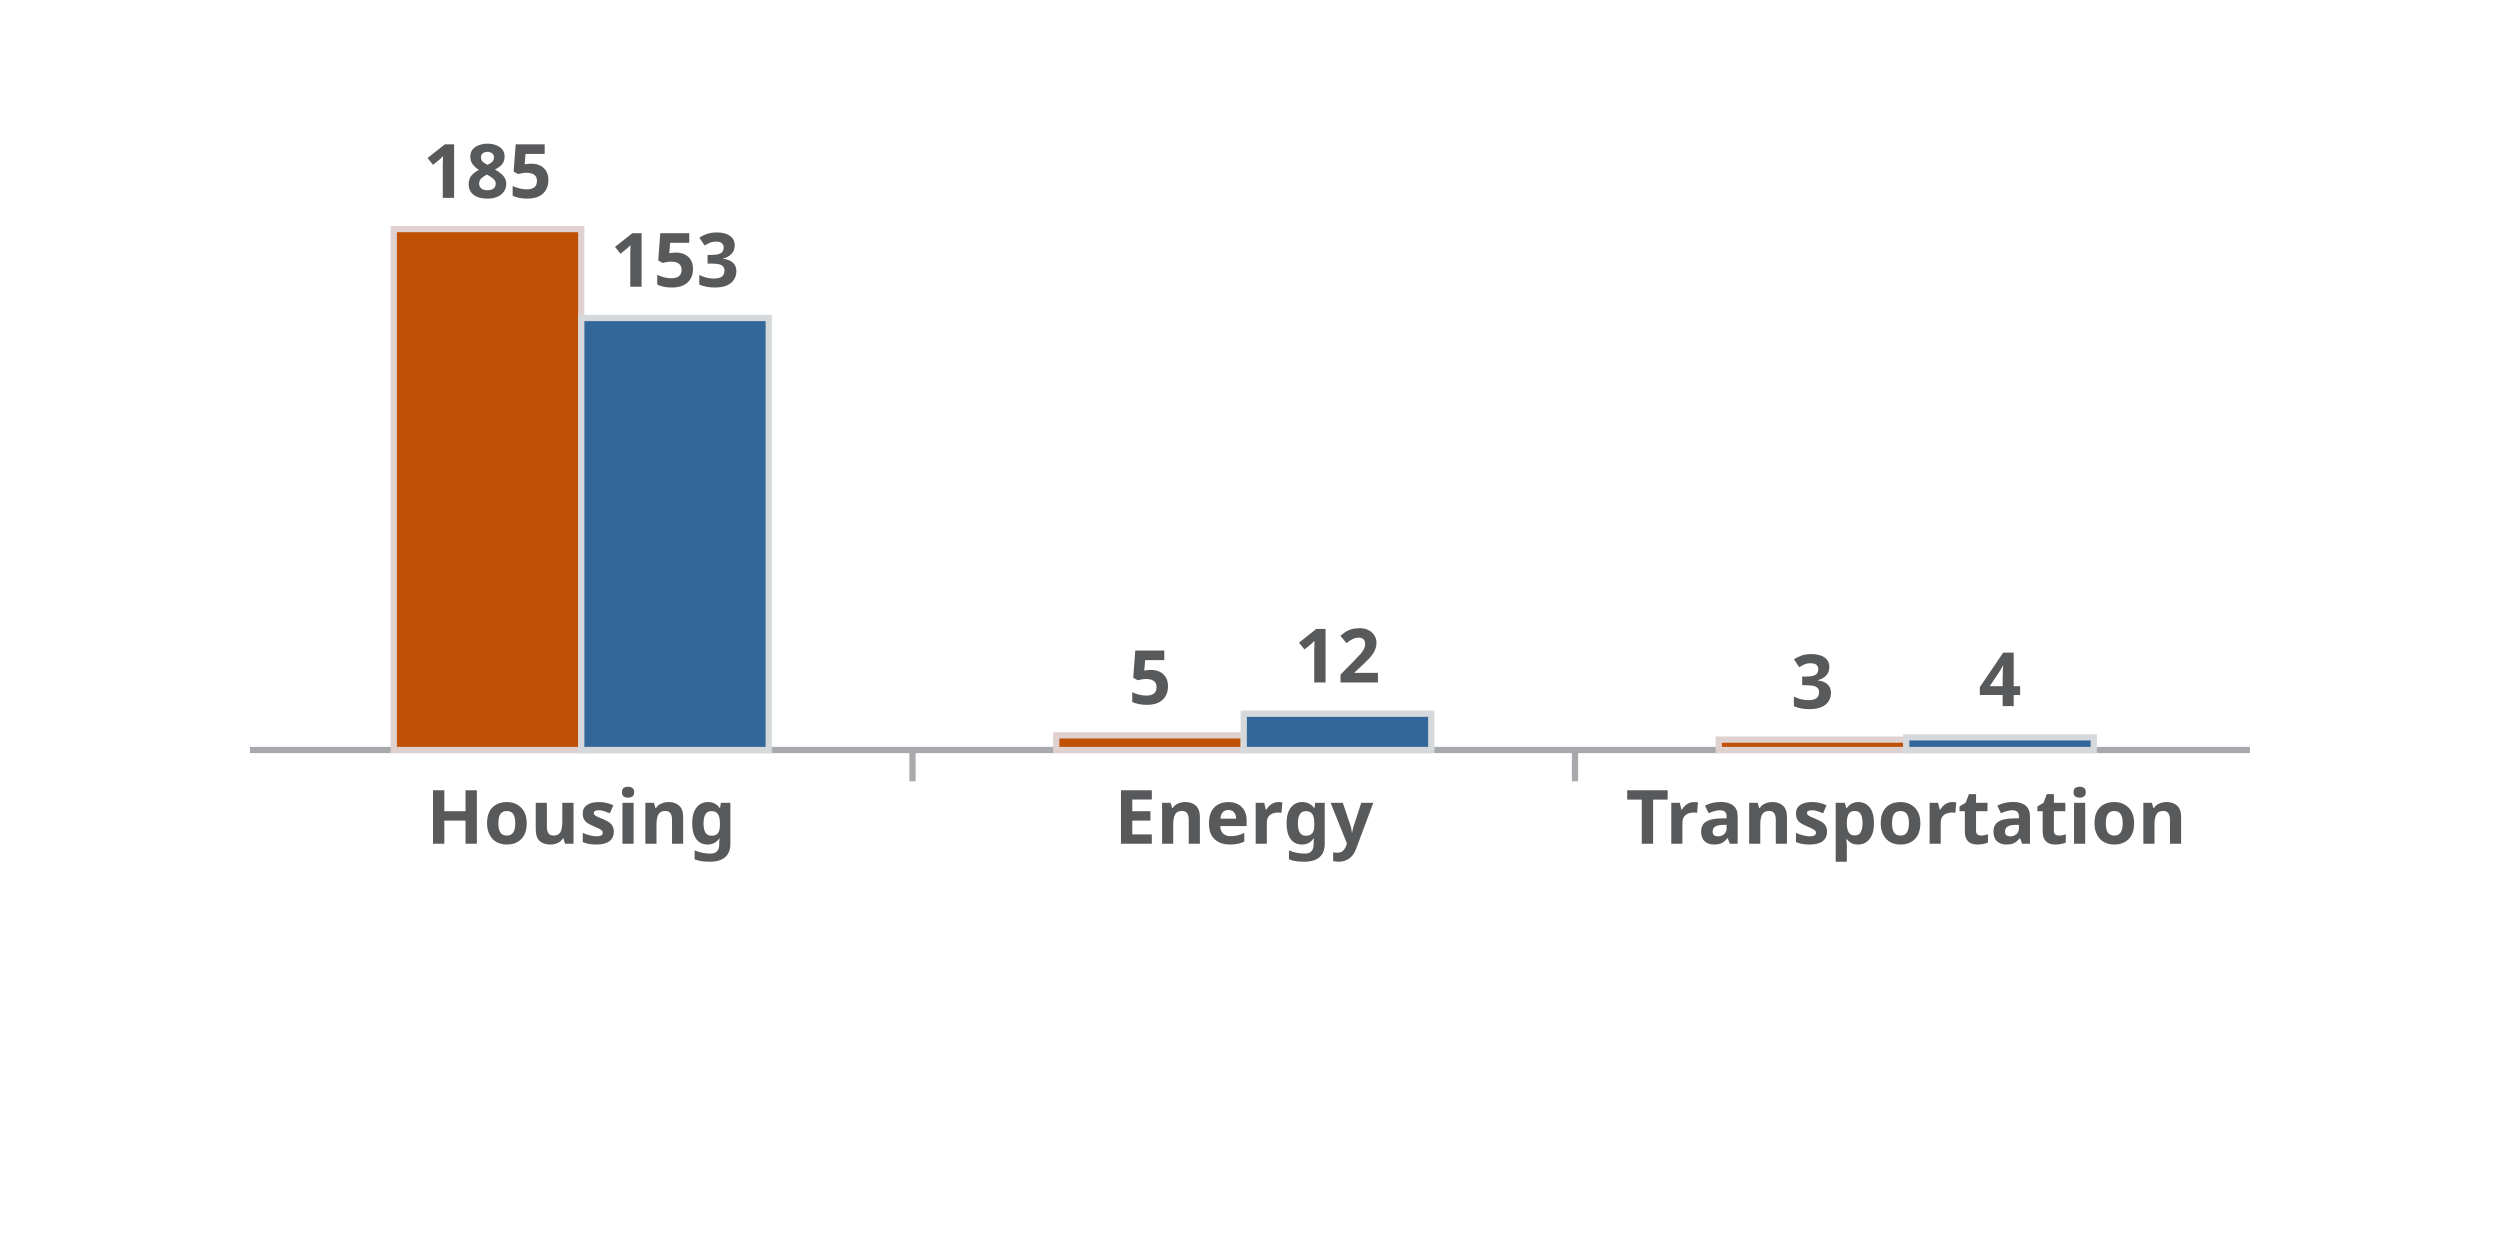
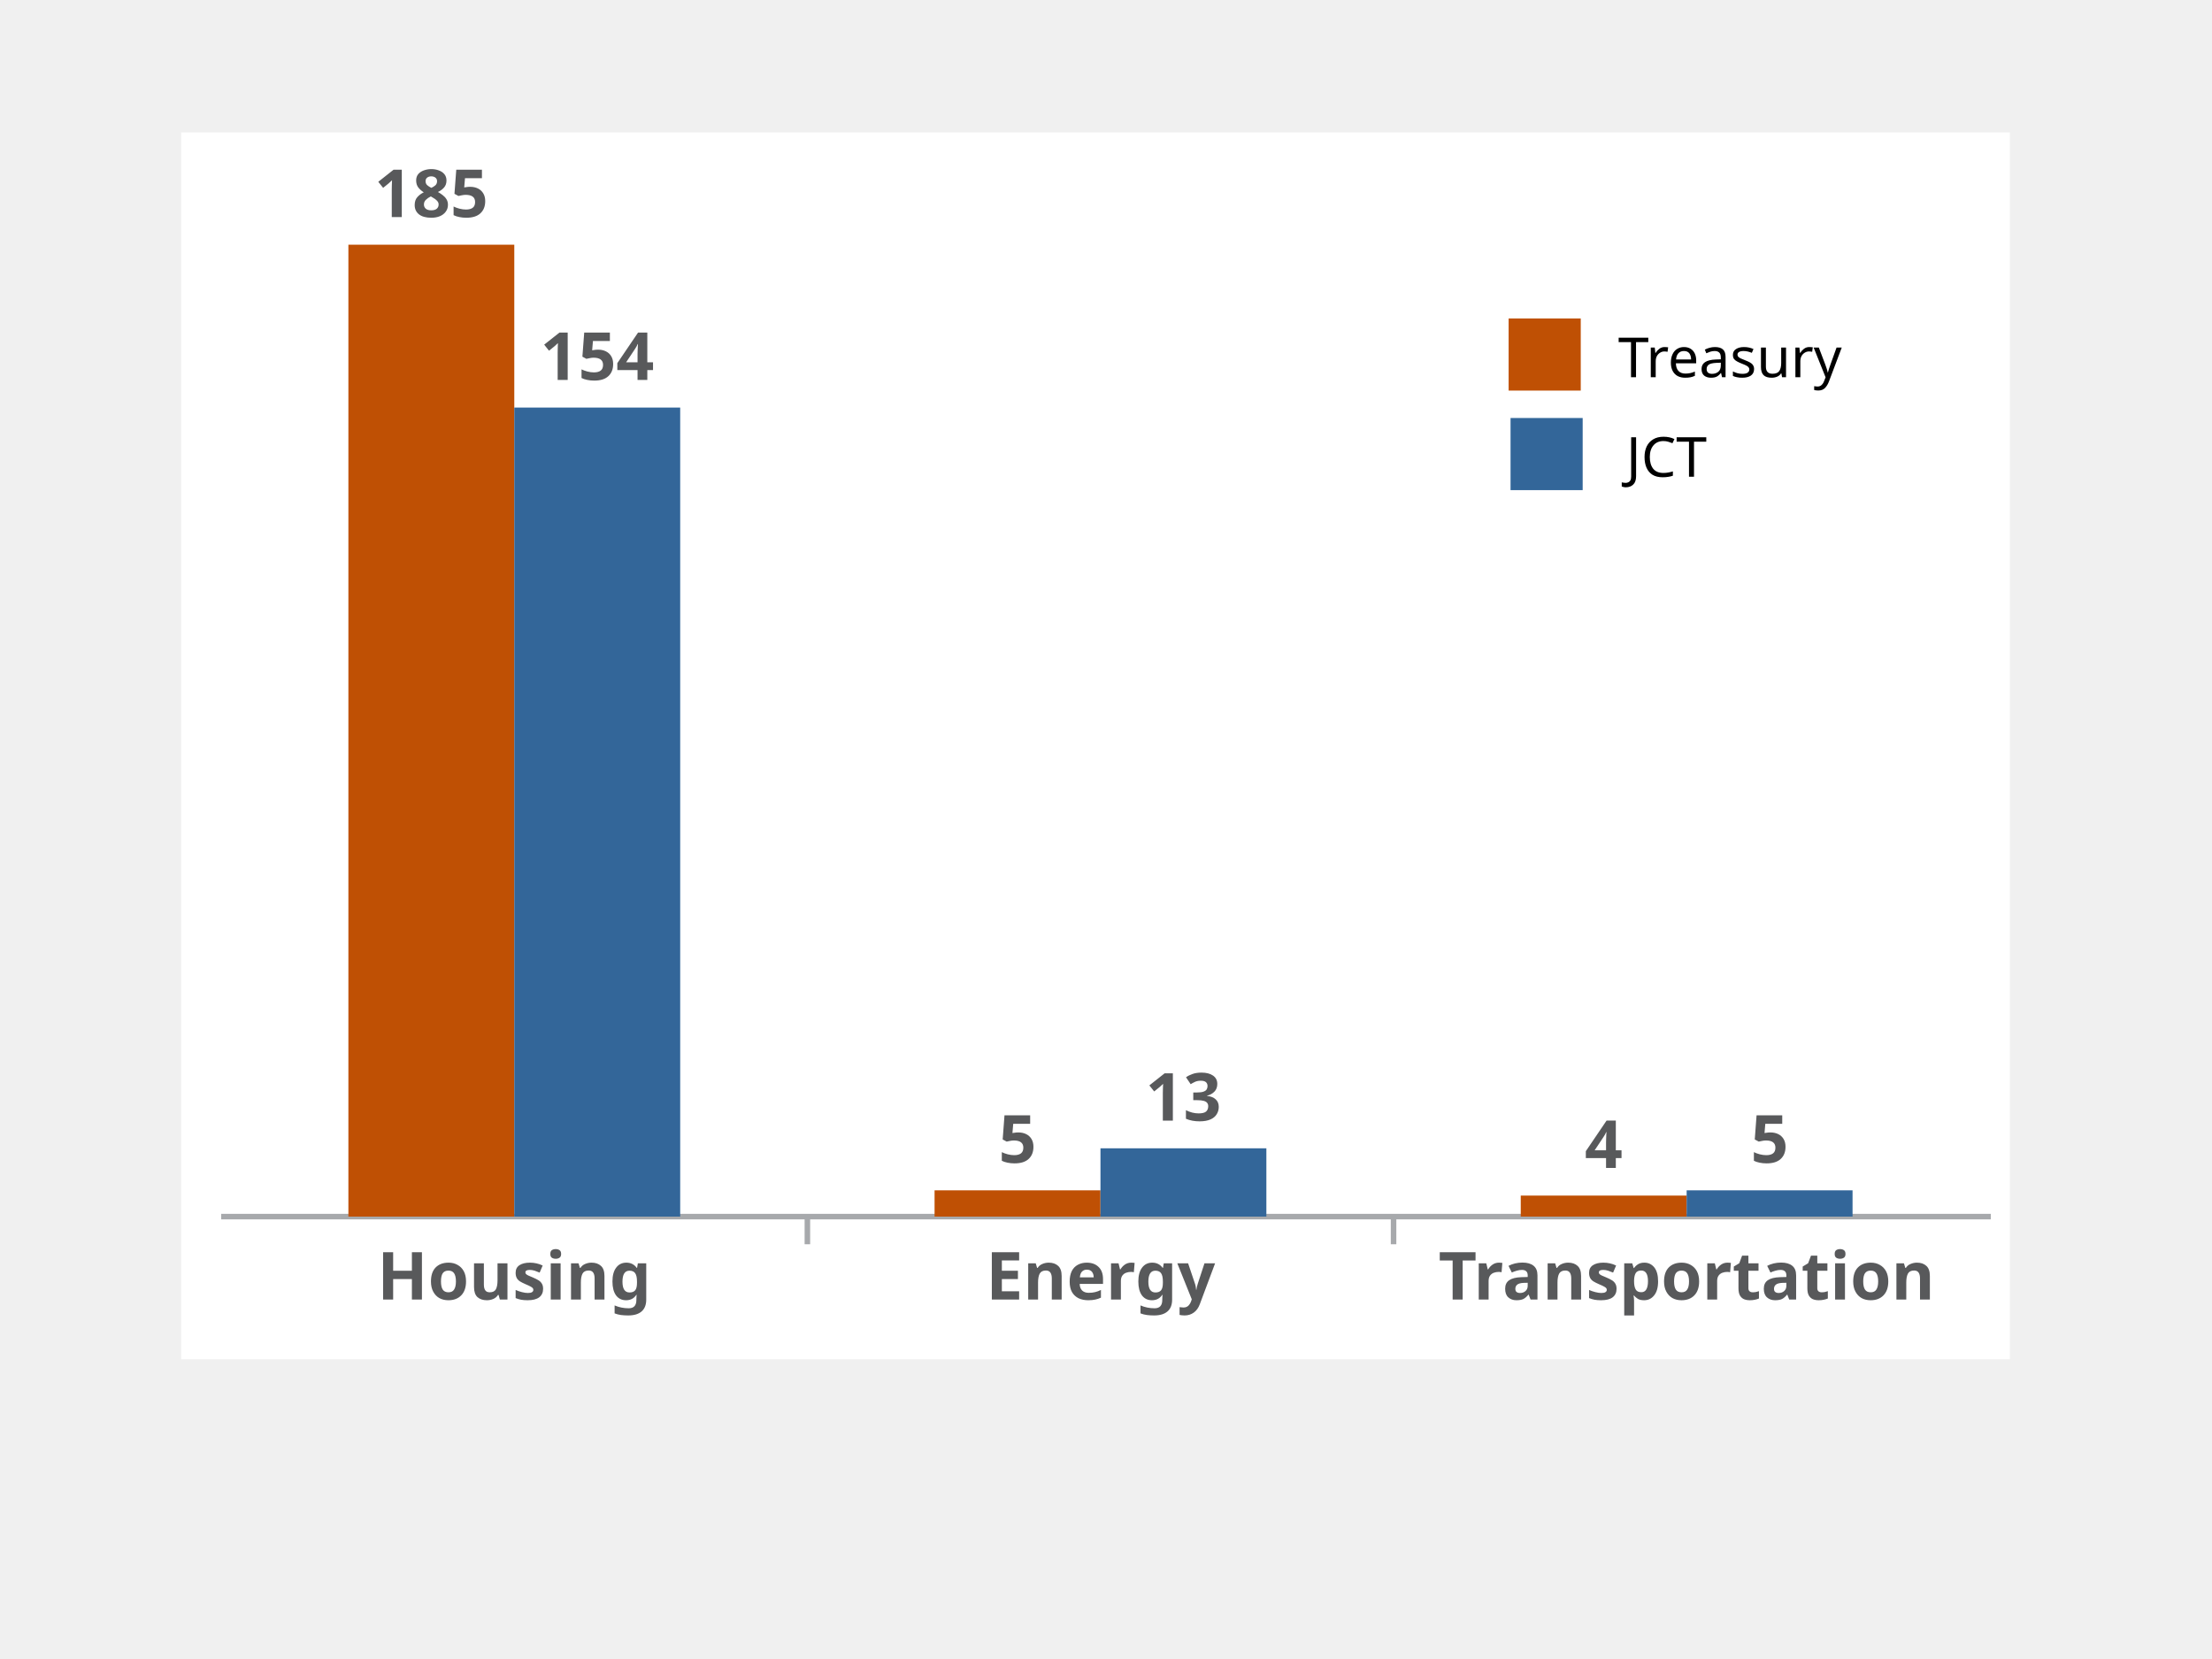
- <svg xmlns="http://www.w3.org/2000/svg" height="200" version="1.1" width="400">
-   <style type="text/css">
+ <svg xmlns="http://www.w3.org/2000/svg" height="300" version="1.1" width="400" id="svg2">
+   <defs id="defs77">
+     </defs>
+   <style type="text/css" id="style4">
		.y-axis-path, .y-axis-path2, .y-gridline {display:none;}



.x-notch, .x-notch-left, .x-notch-right { stroke: #a7a9ac; }

.x-axis-path { fill:none; stroke: #a7a9ac; stroke-width:1; stroke-linecap:butt; stroke-linejoin: miter; stroke-miterlimit:4; stroke-dasharray:none; stroke-opacity:1 }

- .series-0-point { stroke: #e0d1d1; fill: #bf5004; stroke-width: 1px; }
+ .series-0-point { stroke: #e0d1d1; fill: #bf5004; stroke-width: 0px; }



- .series-1-point { stroke: #d6d9db; fill: #336699; stroke-width: 1px; }
+ .series-1-point { stroke: #d6d9db; fill: #336699; stroke-width: 0px; }



- .series-2-point { stroke: #eff5e6; fill: #9ca991; stroke-width: 1px; }
+ .series-2-point { stroke: #eff5e6; fill: #9ca991; stroke-width: 0px; }





.x-axis-label, .data-point-label {font-size: 12px; font-weight:bold; font-family: sans-serif; fill: #58595b; text-anchor:middle;}



.y-axis-label { display:none;}

	</style>
-   <rect fill="white" height="200" width="400" x="0" y="0" />
+   <rect height="221.849" width="330.672" x="32.773" y="23.95" id="rect6" style="fill:#ffffff" />
  <g id="grid" transform="translate(40, 30)">
    <g class="x-axis" id="x_axis">
-       <path class="x-axis-path" d="M 0 90 L 320 90" />
-       <path class="x-notch-left" d="M 0 90, L 0 100" />
-       <path class="x-notch-right" d="M 320 90, L 320 100" />
+       <path class="x-axis-path" d="M 0 190 L 320 190" id="path10" />
+       <path class="x-notch-left" d="M 0 190, L 0 200" id="path12" />
+       <path class="x-notch-right" d="M 320 190, L 320 200" id="path14" />
    </g>
    <g class="y-axis" id="y_axis">
-       <path class="y-axis-path" d="M 0 90 L 0 0" />
-       <path class="y-axis-path-2" d="M 320 90 L 320 0" />
-       <path class="y-gridline" d="M 0 90 L 320 90" />
-       <text class="y-axis-label" x="-5" y="90">
+       <path class="y-axis-path" d="M 0 190 L 0 0" id="path17" />
+       <path class="y-axis-path-2" d="M 320 190 L 320 0" id="path19" />
+       <path class="y-gridline" d="M 0 190 L 320 190" id="path21" />
+       <text class="y-axis-label" x="-5" y="190" id="text23">
				 0
			</text>
-       <path class="y-gridline" d="M 0 68 L 320 68" />
-       <text class="y-axis-label" x="-5" y="68">
+       <path class="y-gridline" d="M 0 143 L 320 143" id="path25" />
+       <text class="y-axis-label" x="-5" y="143" id="text27">
				50
			</text>
-       <path class="y-gridline" d="M 0 46 L 320 46" />
-       <text class="y-axis-label" x="-5" y="46">
+       <path class="y-gridline" d="M 0 96 L 320 96" id="path29" />
+       <text class="y-axis-label" x="-5" y="96" id="text31">
				100
			</text>
-       <path class="y-gridline" d="M 0 24 L 320 24" />
-       <text class="y-axis-label" x="-5" y="24">
+       <path class="y-gridline" d="M 0 49 L 320 49" id="path33" />
+       <text class="y-axis-label" x="-5" y="49" id="text35">
				150
			</text>
-       <path class="y-gridline" d="M 0 2 L 320 2" />
-       <text class="y-axis-label" x="-5" y="2">
+       <path class="y-gridline" d="M 0 2 L 320 2" id="path37" />
+       <text class="y-axis-label" x="-5" y="2" id="text39">
				200
			</text>
    </g>
-     <rect class="series-0-point" height="83.344" width="30" x="23" y="6.655" />
-     <text class="data-point-label" x="38" y="1.655">
+     <rect class="series-0-point" height="175.75" width="30" x="23" y="14.25" id="rect41" />
+     <text class="data-point-label" x="38" y="9.25" id="text43">
			185
		</text>
-     <rect class="series-0-point" height="2.349" width="30" x="129" y="87.651" />
-     <text class="data-point-label" x="144" y="82.651">
+     <rect class="series-0-point" height="4.75" width="30" x="129" y="185.25" id="rect45" />
+     <text class="data-point-label" x="144" y="180.25" id="text47">
			 5
		</text>
-     <rect class="series-0-point" height="1.661" width="30" x="235" y="88.34" />
-     <text class="data-point-label" x="250" y="83.34">
- 			 3
- 		</text>
-     <path class="x-notch" d="M 106 90 L 106 95" />
-     <rect class="series-1-point" height="69.12" width="30" x="53" y="20.88" />
-     <text class="data-point-label" x="68" y="15.88">
- 			153
- 		</text>
-     <path class="x-notch" d="M 212 90 L 212 95" />
-     <rect class="series-1-point" height="5.805" width="30" x="159" y="84.195" />
-     <text class="data-point-label" x="174" y="79.195">
- 			12
- 		</text>
-     <rect class="series-1-point" height="2.025" width="30" x="265" y="87.975" />
-     <text class="data-point-label" x="280" y="82.975">
+     <rect class="series-0-point" height="3.8" width="30" x="235" y="186.2" id="rect49" />
+     <text class="data-point-label" x="250" y="181.2" id="text51">
			 4
		</text>
-     <text class="x-axis-label" x="53" y="105">
+     <path class="x-notch" d="M 106 190 L 106 195" id="path53" />
+     <rect class="series-1-point" height="146.3" width="30" x="53" y="43.7" id="rect55" />
+     <text class="data-point-label" x="68" y="38.7" id="text57">
+ 			154
+ 		</text>
+     <path class="x-notch" d="M 212 190 L 212 195" id="path59" />
+     <rect class="series-1-point" height="12.35" width="30" x="159" y="177.65" id="rect61" />
+     <text class="data-point-label" x="174" y="172.65" id="text63">
+ 			13
+ 		</text>
+     <rect class="series-1-point" height="4.75" width="30" x="265" y="185.25" id="rect65" />
+     <text class="data-point-label" x="280" y="180.25" id="text67">
+ 			 5
+ 		</text>
+     <text class="x-axis-label" x="53" y="205" id="text69">
			Housing
		</text>
-     <text class="x-axis-label" x="159" y="105">
+     <text class="x-axis-label" x="159" y="205" id="text71">
			Energy
		</text>
-     <text class="x-axis-label" x="265" y="105">
+     <text class="x-axis-label" x="265" y="205" id="text73">
			Transportation
		</text>
  </g>
+   <g id="g2946" transform="translate(196.5282,-111.0189)">
+     <g transform="translate(71.43481,-47.10228)" id="g3996">
+       <rect style="fill:#336699;fill-opacity:1;stroke:none" id="rect3675-3" width="13.043" height="13.043" x="5.192" y="233.709" />
+       <text xml:space="preserve" style="font-size:10px;font-style:normal;font-weight:normal;fill:#000000;fill-opacity:1;stroke:none;font-family:sans;-inkscape-font-specification:sans" x="26.082" y="244.33" id="text3739-3">
+         <tspan x="26.082" y="244.33" id="tspan3984">JCT</tspan>
+       </text>
+     </g>
+     <g transform="translate(-62.56519,-65.10228)" id="g4004">
+       <rect style="fill:#bf5004;fill-opacity:1;stroke:none" id="rect3675-1" width="13.043" height="13.043" x="138.844" y="233.709" />
+       <text xml:space="preserve" style="font-size:10px;font-style:normal;font-weight:normal;fill:#000000;fill-opacity:1;stroke:none;font-family:sans;-inkscape-font-specification:sans" x="158.65" y="244.33" id="text3739-4">
+         <tspan x="158.65" y="244.33" id="tspan2934">Treasury</tspan>
+       </text>
+     </g>
+   </g>
</svg>
